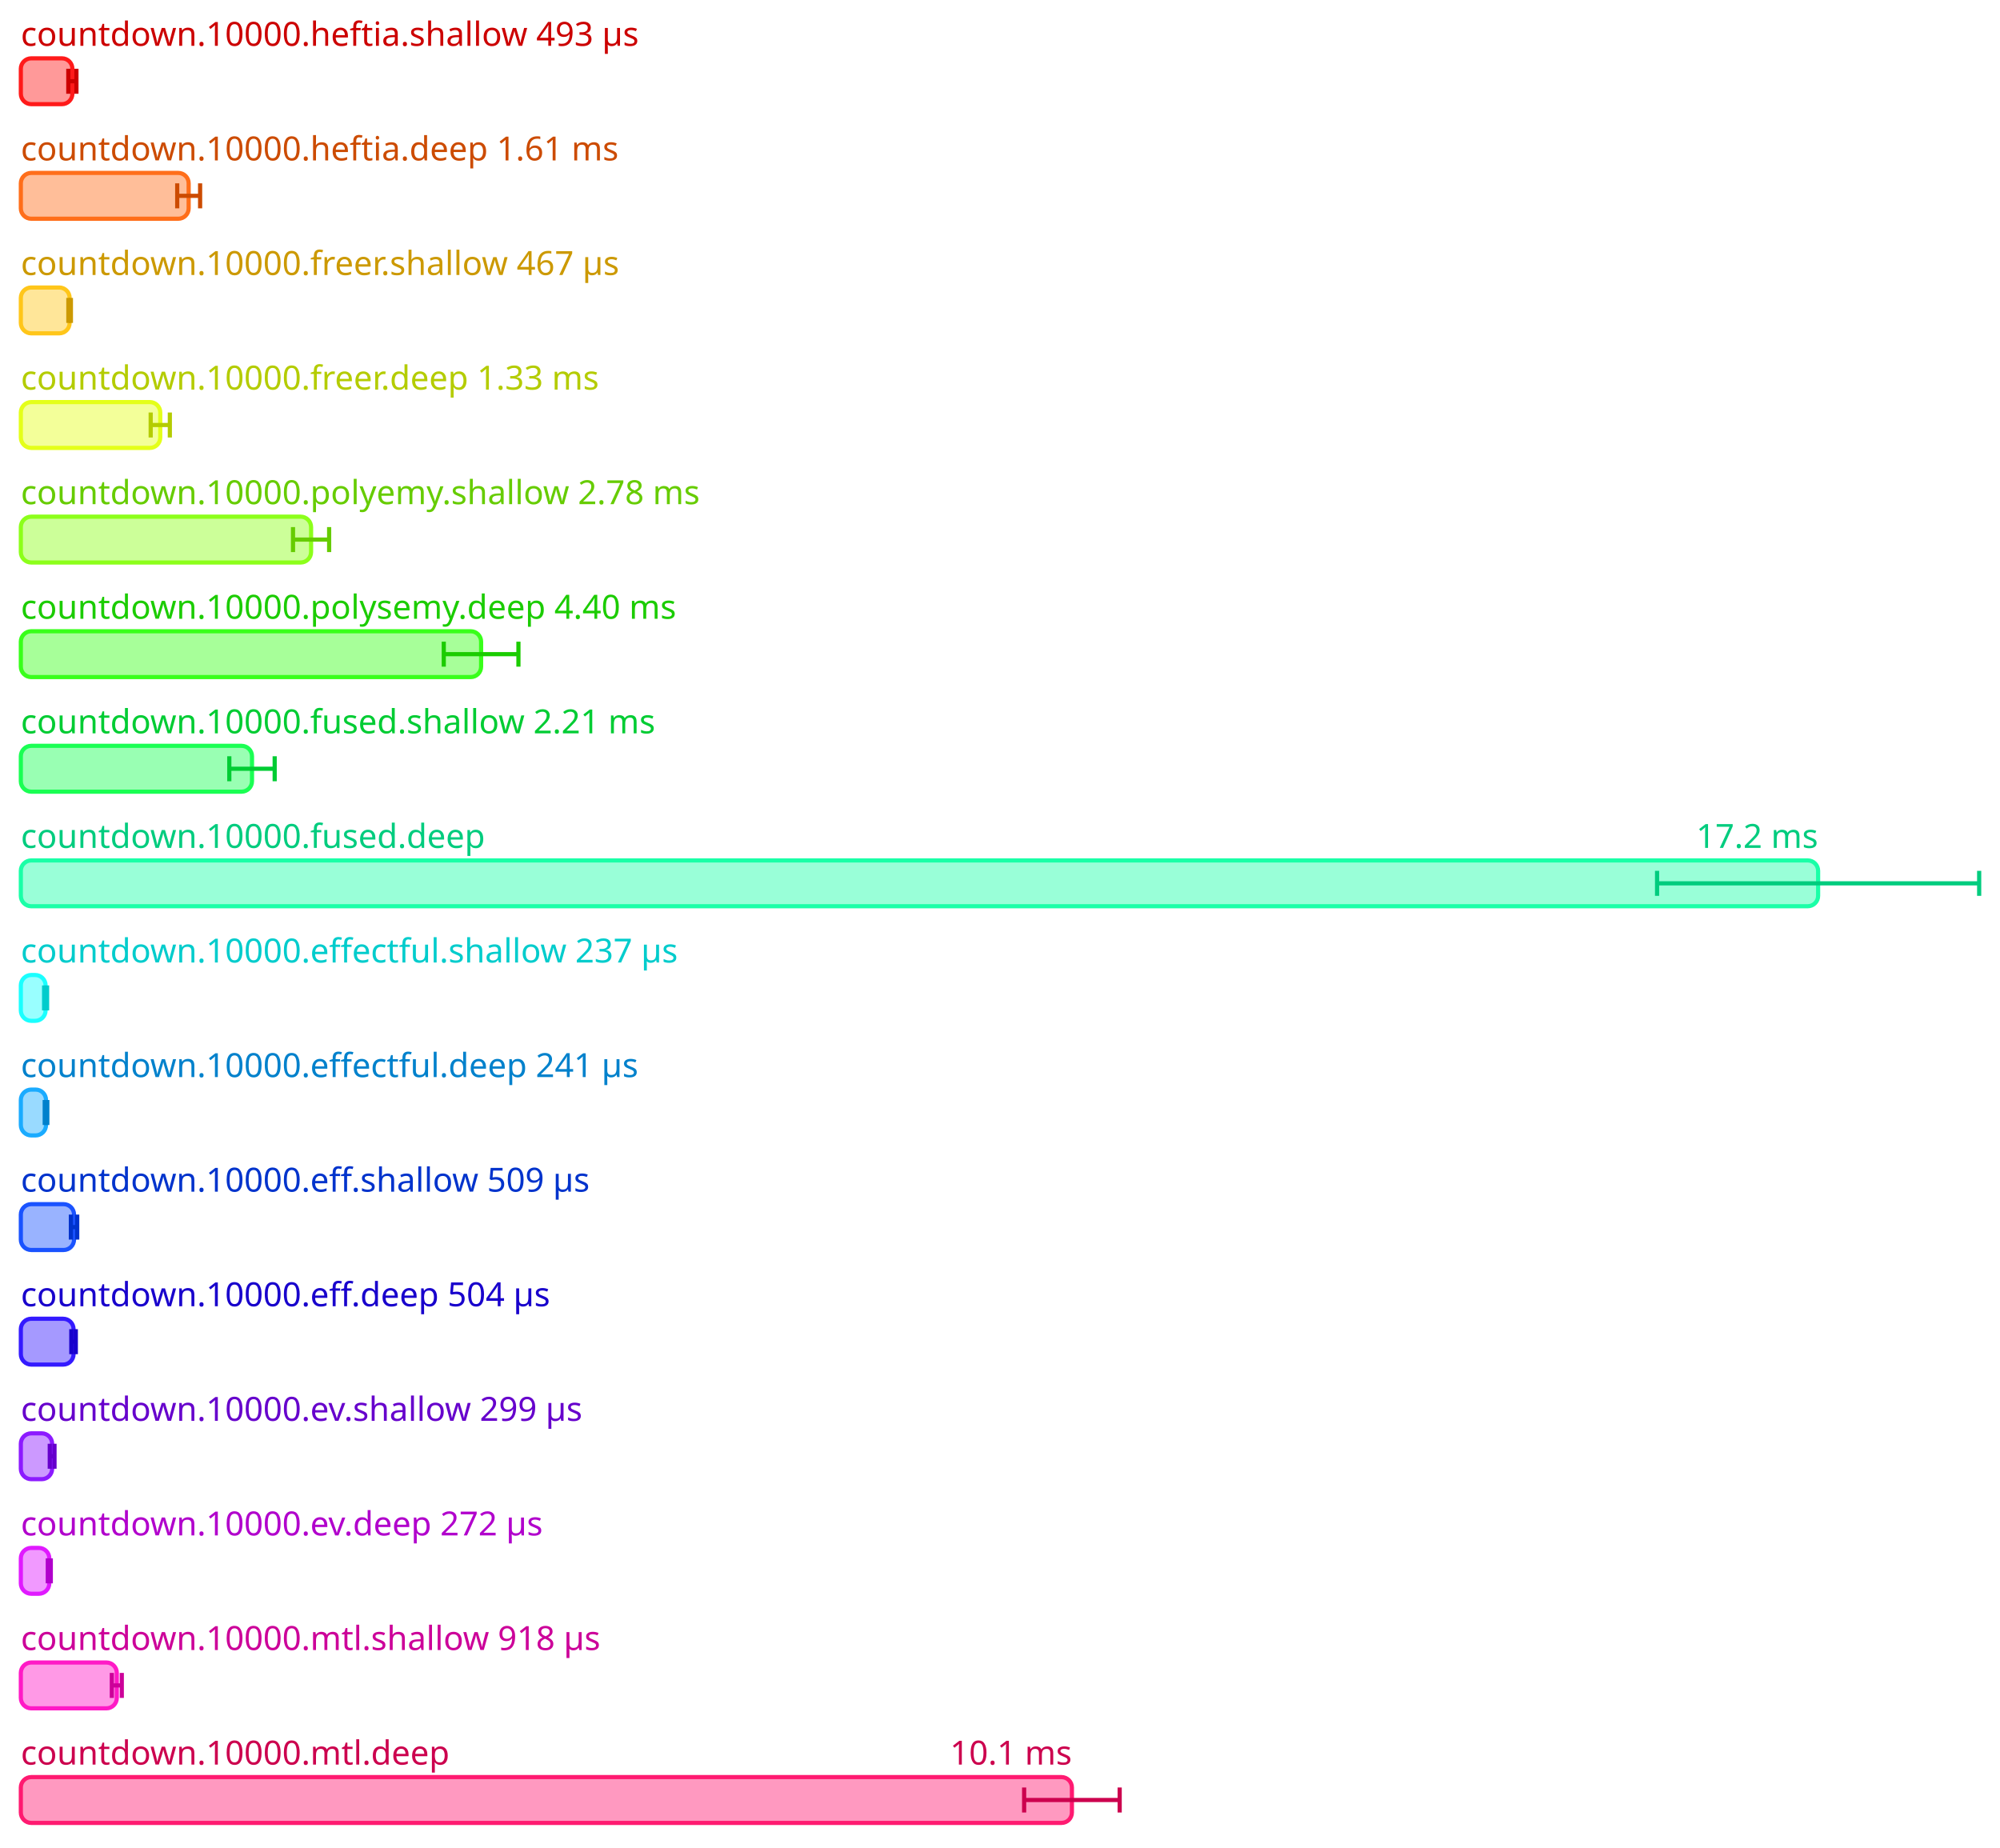
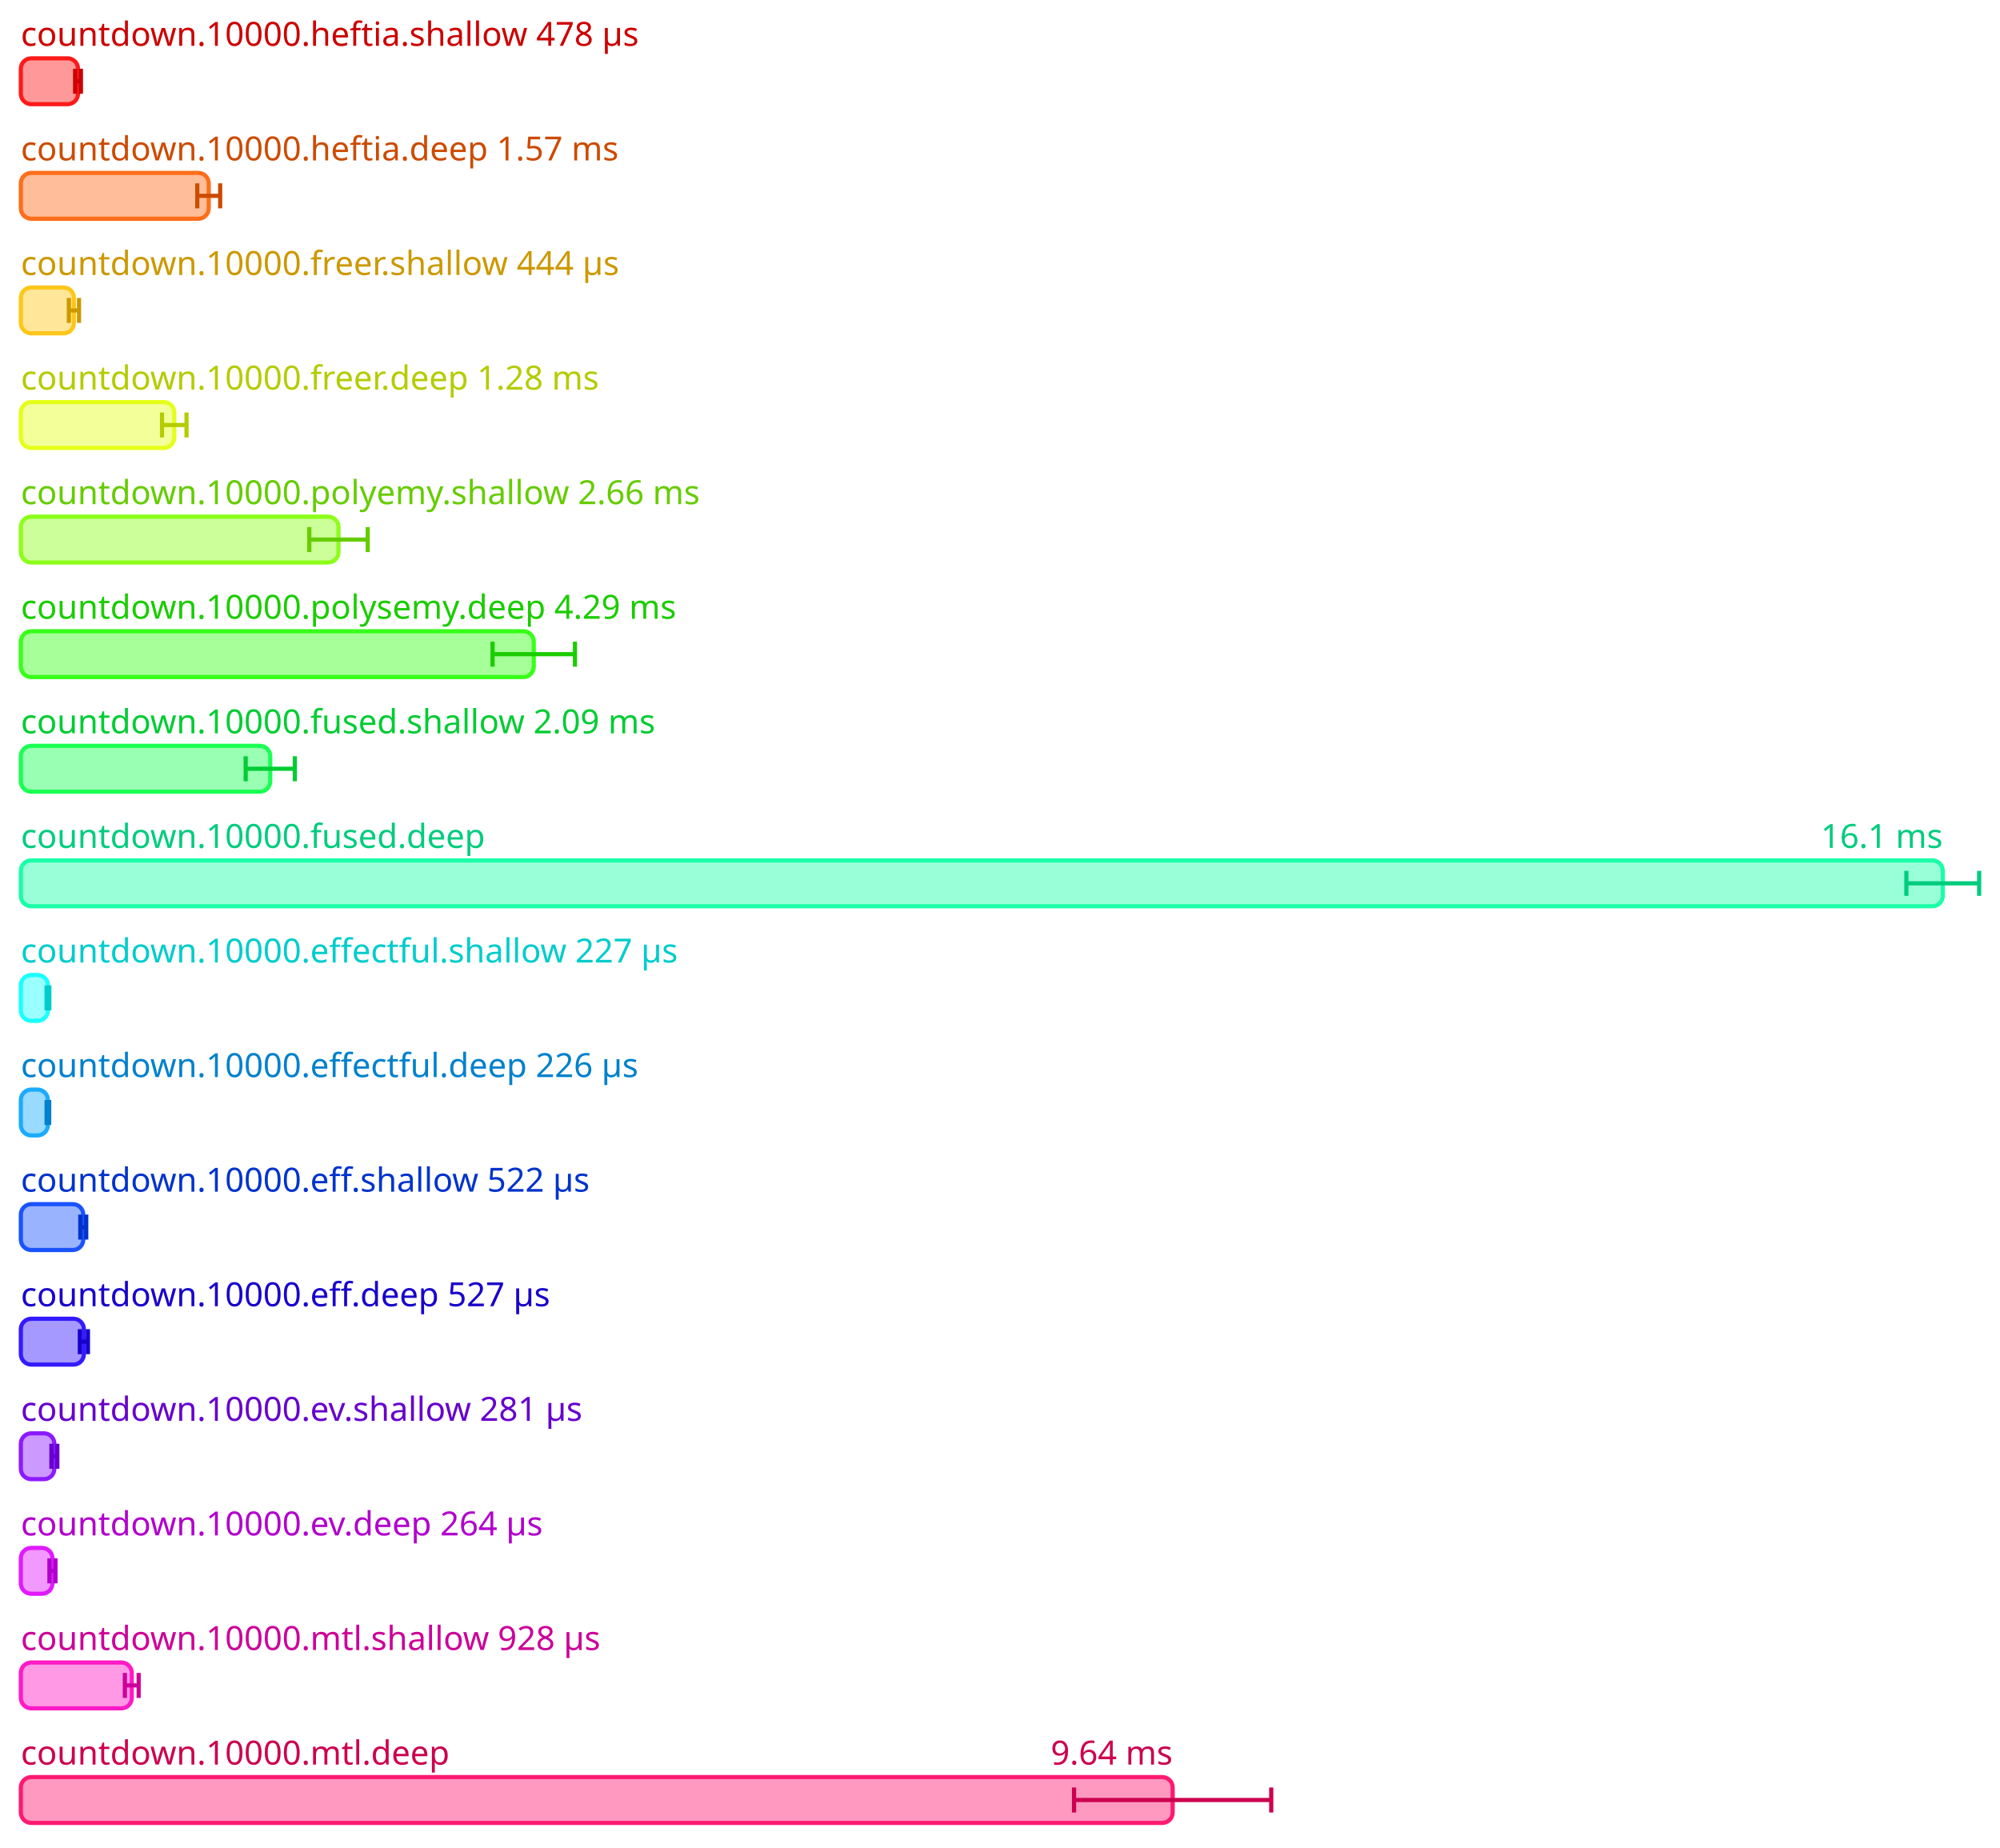
<svg xmlns="http://www.w3.org/2000/svg" height="887" width="960.0" font-size="16" font-family="sans-serif" stroke-width="2">
  <g transform="translate(10.0 0)">
-     <text fill="hsl(0, 100%, 40%)" y="22">countdown.10000.heftia.shallow 493  μs</text>
+     <text fill="hsl(0, 100%, 40%)" y="22">countdown.10000.heftia.shallow 478  μs</text>
    <g>
-       <rect y="28" rx="5" height="22" width="24.737" fill="hsl(0, 100%, 80%)" stroke="hsl(0, 100%, 55%)" />
+       <rect y="28" rx="5" height="22" width="27.449" fill="hsl(0, 100%, 80%)" stroke="hsl(0, 100%, 55%)" />
      <g stroke="hsl(0, 100%, 40%)">
-         <line x1="22.79" x2="26.684" y1="39" y2="39" />
-         <line x1="22.79" x2="22.79" y1="33" y2="45" />
-         <line x1="26.684" x2="26.684" y1="33" y2="45" />
+         <line x1="26.06" x2="28.837" y1="39" y2="39" />
+         <line x1="26.06" x2="26.06" y1="33" y2="45" />
+         <line x1="28.837" x2="28.837" y1="33" y2="45" />
      </g>
    </g>
-     <text fill="hsl(22, 100%, 40%)" y="77">countdown.10000.heftia.deep 1.61 ms</text>
+     <text fill="hsl(22, 100%, 40%)" y="77">countdown.10000.heftia.deep 1.57 ms</text>
    <g>
-       <rect y="83" rx="5" height="22" width="80.558" fill="hsl(22, 100%, 80%)" stroke="hsl(22, 100%, 55%)" />
+       <rect y="83" rx="5" height="22" width="90.191" fill="hsl(22, 100%, 80%)" stroke="hsl(22, 100%, 55%)" />
      <g stroke="hsl(22, 100%, 40%)">
-         <line x1="75.064" x2="86.053" y1="94" y2="94" />
-         <line x1="75.064" x2="75.064" y1="88" y2="100" />
-         <line x1="86.053" x2="86.053" y1="88" y2="100" />
+         <line x1="84.697" x2="95.685" y1="94" y2="94" />
+         <line x1="84.697" x2="84.697" y1="88" y2="100" />
+         <line x1="95.685" x2="95.685" y1="88" y2="100" />
      </g>
    </g>
-     <text fill="hsl(45, 100%, 40%)" y="132">countdown.10000.freer.shallow 467  μs</text>
+     <text fill="hsl(45, 100%, 40%)" y="132">countdown.10000.freer.shallow 444  μs</text>
    <g>
-       <rect y="138" rx="5" height="22" width="23.423" fill="hsl(45, 100%, 80%)" stroke="hsl(45, 100%, 55%)" />
+       <rect y="138" rx="5" height="22" width="25.486" fill="hsl(45, 100%, 80%)" stroke="hsl(45, 100%, 55%)" />
      <g stroke="hsl(45, 100%, 40%)">
-         <line x1="22.812" x2="24.034" y1="149" y2="149" />
-         <line x1="22.812" x2="22.812" y1="143" y2="155" />
-         <line x1="24.034" x2="24.034" y1="143" y2="155" />
+         <line x1="23.044" x2="27.927" y1="149" y2="149" />
+         <line x1="23.044" x2="23.044" y1="143" y2="155" />
+         <line x1="27.927" x2="27.927" y1="143" y2="155" />
      </g>
    </g>
-     <text fill="hsl(67, 100%, 40%)" y="187">countdown.10000.freer.deep 1.33 ms</text>
+     <text fill="hsl(67, 100%, 40%)" y="187">countdown.10000.freer.deep 1.28 ms</text>
    <g>
-       <rect y="193" rx="5" height="22" width="66.926" fill="hsl(67, 100%, 80%)" stroke="hsl(67, 100%, 55%)" />
+       <rect y="193" rx="5" height="22" width="73.646" fill="hsl(67, 100%, 80%)" stroke="hsl(67, 100%, 55%)" />
      <g stroke="hsl(67, 100%, 40%)">
-         <line x1="62.328" x2="71.524" y1="204" y2="204" />
-         <line x1="62.328" x2="62.328" y1="198" y2="210" />
-         <line x1="71.524" x2="71.524" y1="198" y2="210" />
+         <line x1="67.762" x2="79.529" y1="204" y2="204" />
+         <line x1="67.762" x2="67.762" y1="198" y2="210" />
+         <line x1="79.529" x2="79.529" y1="198" y2="210" />
      </g>
    </g>
-     <text fill="hsl(90, 100%, 40%)" y="242">countdown.10000.polyemy.shallow 2.78 ms</text>
+     <text fill="hsl(90, 100%, 40%)" y="242">countdown.10000.polyemy.shallow 2.66 ms</text>
    <g>
-       <rect y="248" rx="5" height="22" width="139.317" fill="hsl(90, 100%, 80%)" stroke="hsl(90, 100%, 55%)" />
+       <rect y="248" rx="5" height="22" width="152.485" fill="hsl(90, 100%, 80%)" stroke="hsl(90, 100%, 55%)" />
      <g stroke="hsl(90, 100%, 40%)">
-         <line x1="130.645" x2="147.988" y1="259" y2="259" />
-         <line x1="130.645" x2="130.645" y1="253" y2="265" />
-         <line x1="147.988" x2="147.988" y1="253" y2="265" />
+         <line x1="138.465" x2="166.505" y1="259" y2="259" />
+         <line x1="138.465" x2="138.465" y1="253" y2="265" />
+         <line x1="166.505" x2="166.505" y1="253" y2="265" />
      </g>
    </g>
-     <text fill="hsl(112, 100%, 40%)" y="297">countdown.10000.polysemy.deep 4.40 ms</text>
+     <text fill="hsl(112, 100%, 40%)" y="297">countdown.10000.polysemy.deep 4.29 ms</text>
    <g>
-       <rect y="303" rx="5" height="22" width="220.93" fill="hsl(112, 100%, 80%)" stroke="hsl(112, 100%, 55%)" />
+       <rect y="303" rx="5" height="22" width="246.201" fill="hsl(112, 100%, 80%)" stroke="hsl(112, 100%, 55%)" />
      <g stroke="hsl(112, 100%, 40%)">
-         <line x1="203.011" x2="238.848" y1="314" y2="314" />
-         <line x1="203.011" x2="203.011" y1="308" y2="320" />
-         <line x1="238.848" x2="238.848" y1="308" y2="320" />
+         <line x1="226.427" x2="265.976" y1="314" y2="314" />
+         <line x1="226.427" x2="226.427" y1="308" y2="320" />
+         <line x1="265.976" x2="265.976" y1="308" y2="320" />
      </g>
    </g>
-     <text fill="hsl(135, 100%, 40%)" y="352">countdown.10000.fused.shallow 2.21 ms</text>
+     <text fill="hsl(135, 100%, 40%)" y="352">countdown.10000.fused.shallow 2.09 ms</text>
    <g>
-       <rect y="358" rx="5" height="22" width="110.957" fill="hsl(135, 100%, 80%)" stroke="hsl(135, 100%, 55%)" />
+       <rect y="358" rx="5" height="22" width="119.723" fill="hsl(135, 100%, 80%)" stroke="hsl(135, 100%, 55%)" />
      <g stroke="hsl(135, 100%, 40%)">
-         <line x1="100.07" x2="121.845" y1="369" y2="369" />
-         <line x1="100.07" x2="100.07" y1="363" y2="375" />
-         <line x1="121.845" x2="121.845" y1="363" y2="375" />
+         <line x1="107.929" x2="131.517" y1="369" y2="369" />
+         <line x1="107.929" x2="107.929" y1="363" y2="375" />
+         <line x1="131.517" x2="131.517" y1="363" y2="375" />
      </g>
    </g>
    <g fill="hsl(157, 100%, 40%)">
      <text y="407">countdown.10000.fused.deep</text>
-       <text y="407" x="862.697" text-anchor="end">17.2 ms</text>
+       <text y="407" x="922.53" text-anchor="end">16.1 ms</text>
    </g>
    <g>
-       <rect y="413" rx="5" height="22" width="862.697" fill="hsl(157, 100%, 80%)" stroke="hsl(157, 100%, 55%)" />
+       <rect y="413" rx="5" height="22" width="922.53" fill="hsl(157, 100%, 80%)" stroke="hsl(157, 100%, 55%)" />
      <g stroke="hsl(157, 100%, 40%)">
-         <line x1="785.394" x2="940.0" y1="424" y2="424" />
-         <line x1="785.394" x2="785.394" y1="418" y2="430" />
+         <line x1="905.06" x2="940.0" y1="424" y2="424" />
+         <line x1="905.06" x2="905.06" y1="418" y2="430" />
        <line x1="940.0" x2="940.0" y1="418" y2="430" />
      </g>
    </g>
-     <text fill="hsl(180, 100%, 40%)" y="462">countdown.10000.effectful.shallow 237  μs</text>
+     <text fill="hsl(180, 100%, 40%)" y="462">countdown.10000.effectful.shallow 227  μs</text>
    <g>
-       <rect y="468" rx="5" height="22" width="11.885" fill="hsl(180, 100%, 80%)" stroke="hsl(180, 100%, 55%)" />
+       <rect y="468" rx="5" height="22" width="13.019" fill="hsl(180, 100%, 80%)" stroke="hsl(180, 100%, 55%)" />
      <g stroke="hsl(180, 100%, 40%)">
-         <line x1="11.169" x2="12.601" y1="479" y2="479" />
-         <line x1="11.169" x2="11.169" y1="473" y2="485" />
-         <line x1="12.601" x2="12.601" y1="473" y2="485" />
+         <line x1="12.363" x2="13.675" y1="479" y2="479" />
+         <line x1="12.363" x2="12.363" y1="473" y2="485" />
+         <line x1="13.675" x2="13.675" y1="473" y2="485" />
      </g>
    </g>
-     <text fill="hsl(202, 100%, 40%)" y="517">countdown.10000.effectful.deep 241  μs</text>
+     <text fill="hsl(202, 100%, 40%)" y="517">countdown.10000.effectful.deep 226  μs</text>
    <g>
-       <rect y="523" rx="5" height="22" width="12.088" fill="hsl(202, 100%, 80%)" stroke="hsl(202, 100%, 55%)" />
+       <rect y="523" rx="5" height="22" width="12.989" fill="hsl(202, 100%, 80%)" stroke="hsl(202, 100%, 55%)" />
      <g stroke="hsl(202, 100%, 40%)">
-         <line x1="11.466" x2="12.71" y1="534" y2="534" />
-         <line x1="11.466" x2="11.466" y1="528" y2="540" />
-         <line x1="12.71" x2="12.71" y1="528" y2="540" />
+         <line x1="12.362" x2="13.615" y1="534" y2="534" />
+         <line x1="12.362" x2="12.362" y1="528" y2="540" />
+         <line x1="13.615" x2="13.615" y1="528" y2="540" />
      </g>
    </g>
-     <text fill="hsl(225, 100%, 40%)" y="572">countdown.10000.eff.shallow 509  μs</text>
+     <text fill="hsl(225, 100%, 40%)" y="572">countdown.10000.eff.shallow 522  μs</text>
    <g>
-       <rect y="578" rx="5" height="22" width="25.542" fill="hsl(225, 100%, 80%)" stroke="hsl(225, 100%, 55%)" />
+       <rect y="578" rx="5" height="22" width="29.969" fill="hsl(225, 100%, 80%)" stroke="hsl(225, 100%, 55%)" />
      <g stroke="hsl(225, 100%, 40%)">
-         <line x1="24.02" x2="27.064" y1="589" y2="589" />
-         <line x1="24.02" x2="24.02" y1="583" y2="595" />
-         <line x1="27.064" x2="27.064" y1="583" y2="595" />
+         <line x1="28.543" x2="31.394" y1="589" y2="589" />
+         <line x1="28.543" x2="28.543" y1="583" y2="595" />
+         <line x1="31.394" x2="31.394" y1="583" y2="595" />
      </g>
    </g>
-     <text fill="hsl(247, 100%, 40%)" y="627">countdown.10000.eff.deep 504  μs</text>
+     <text fill="hsl(247, 100%, 40%)" y="627">countdown.10000.eff.deep 527  μs</text>
    <g>
-       <rect y="633" rx="5" height="22" width="25.309" fill="hsl(247, 100%, 80%)" stroke="hsl(247, 100%, 55%)" />
+       <rect y="633" rx="5" height="22" width="30.264" fill="hsl(247, 100%, 80%)" stroke="hsl(247, 100%, 55%)" />
      <g stroke="hsl(247, 100%, 40%)">
-         <line x1="24.234" x2="26.385" y1="644" y2="644" />
-         <line x1="24.234" x2="24.234" y1="638" y2="650" />
-         <line x1="26.385" x2="26.385" y1="638" y2="650" />
+         <line x1="28.329" x2="32.199" y1="644" y2="644" />
+         <line x1="28.329" x2="28.329" y1="638" y2="650" />
+         <line x1="32.199" x2="32.199" y1="638" y2="650" />
      </g>
    </g>
-     <text fill="hsl(270, 100%, 40%)" y="682">countdown.10000.ev.shallow 299  μs</text>
+     <text fill="hsl(270, 100%, 40%)" y="682">countdown.10000.ev.shallow 281  μs</text>
    <g>
-       <rect y="688" rx="5" height="22" width="15.024" fill="hsl(270, 100%, 80%)" stroke="hsl(270, 100%, 55%)" />
+       <rect y="688" rx="5" height="22" width="16.096" fill="hsl(270, 100%, 80%)" stroke="hsl(270, 100%, 55%)" />
      <g stroke="hsl(270, 100%, 40%)">
-         <line x1="13.887" x2="16.161" y1="699" y2="699" />
-         <line x1="13.887" x2="13.887" y1="693" y2="705" />
-         <line x1="16.161" x2="16.161" y1="693" y2="705" />
+         <line x1="14.676" x2="17.516" y1="699" y2="699" />
+         <line x1="14.676" x2="14.676" y1="693" y2="705" />
+         <line x1="17.516" x2="17.516" y1="693" y2="705" />
      </g>
    </g>
-     <text fill="hsl(292, 100%, 40%)" y="737">countdown.10000.ev.deep 272  μs</text>
+     <text fill="hsl(292, 100%, 40%)" y="737">countdown.10000.ev.deep 264  μs</text>
    <g>
-       <rect y="743" rx="5" height="22" width="13.661" fill="hsl(292, 100%, 80%)" stroke="hsl(292, 100%, 55%)" />
+       <rect y="743" rx="5" height="22" width="15.176" fill="hsl(292, 100%, 80%)" stroke="hsl(292, 100%, 55%)" />
      <g stroke="hsl(292, 100%, 40%)">
-         <line x1="12.941" x2="14.381" y1="754" y2="754" />
-         <line x1="12.941" x2="12.941" y1="748" y2="760" />
-         <line x1="14.381" x2="14.381" y1="748" y2="760" />
+         <line x1="13.726" x2="16.626" y1="754" y2="754" />
+         <line x1="13.726" x2="13.726" y1="748" y2="760" />
+         <line x1="16.626" x2="16.626" y1="748" y2="760" />
      </g>
    </g>
-     <text fill="hsl(315, 100%, 40%)" y="792">countdown.10000.mtl.shallow 918  μs</text>
+     <text fill="hsl(315, 100%, 40%)" y="792">countdown.10000.mtl.shallow 928  μs</text>
    <g>
-       <rect y="798" rx="5" height="22" width="46.068" fill="hsl(315, 100%, 80%)" stroke="hsl(315, 100%, 55%)" />
+       <rect y="798" rx="5" height="22" width="53.244" fill="hsl(315, 100%, 80%)" stroke="hsl(315, 100%, 55%)" />
      <g stroke="hsl(315, 100%, 40%)">
-         <line x1="43.675" x2="48.461" y1="809" y2="809" />
-         <line x1="43.675" x2="43.675" y1="803" y2="815" />
-         <line x1="48.461" x2="48.461" y1="803" y2="815" />
+         <line x1="49.935" x2="56.553" y1="809" y2="809" />
+         <line x1="49.935" x2="49.935" y1="803" y2="815" />
+         <line x1="56.553" x2="56.553" y1="803" y2="815" />
      </g>
    </g>
    <g fill="hsl(337, 100%, 40%)">
      <text y="847">countdown.10000.mtl.deep</text>
-       <text y="847" x="504.514" text-anchor="end">10.1 ms</text>
+       <text y="847" x="552.875" text-anchor="end">9.64 ms</text>
    </g>
    <g>
-       <rect y="853" rx="5" height="22" width="504.514" fill="hsl(337, 100%, 80%)" stroke="hsl(337, 100%, 55%)" />
+       <rect y="853" rx="5" height="22" width="552.875" fill="hsl(337, 100%, 80%)" stroke="hsl(337, 100%, 55%)" />
      <g stroke="hsl(337, 100%, 40%)">
-         <line x1="481.586" x2="527.442" y1="864" y2="864" />
-         <line x1="481.586" x2="481.586" y1="858" y2="870" />
-         <line x1="527.442" x2="527.442" y1="858" y2="870" />
+         <line x1="505.554" x2="600.196" y1="864" y2="864" />
+         <line x1="505.554" x2="505.554" y1="858" y2="870" />
+         <line x1="600.196" x2="600.196" y1="858" y2="870" />
      </g>
    </g>
  </g>
</svg>
